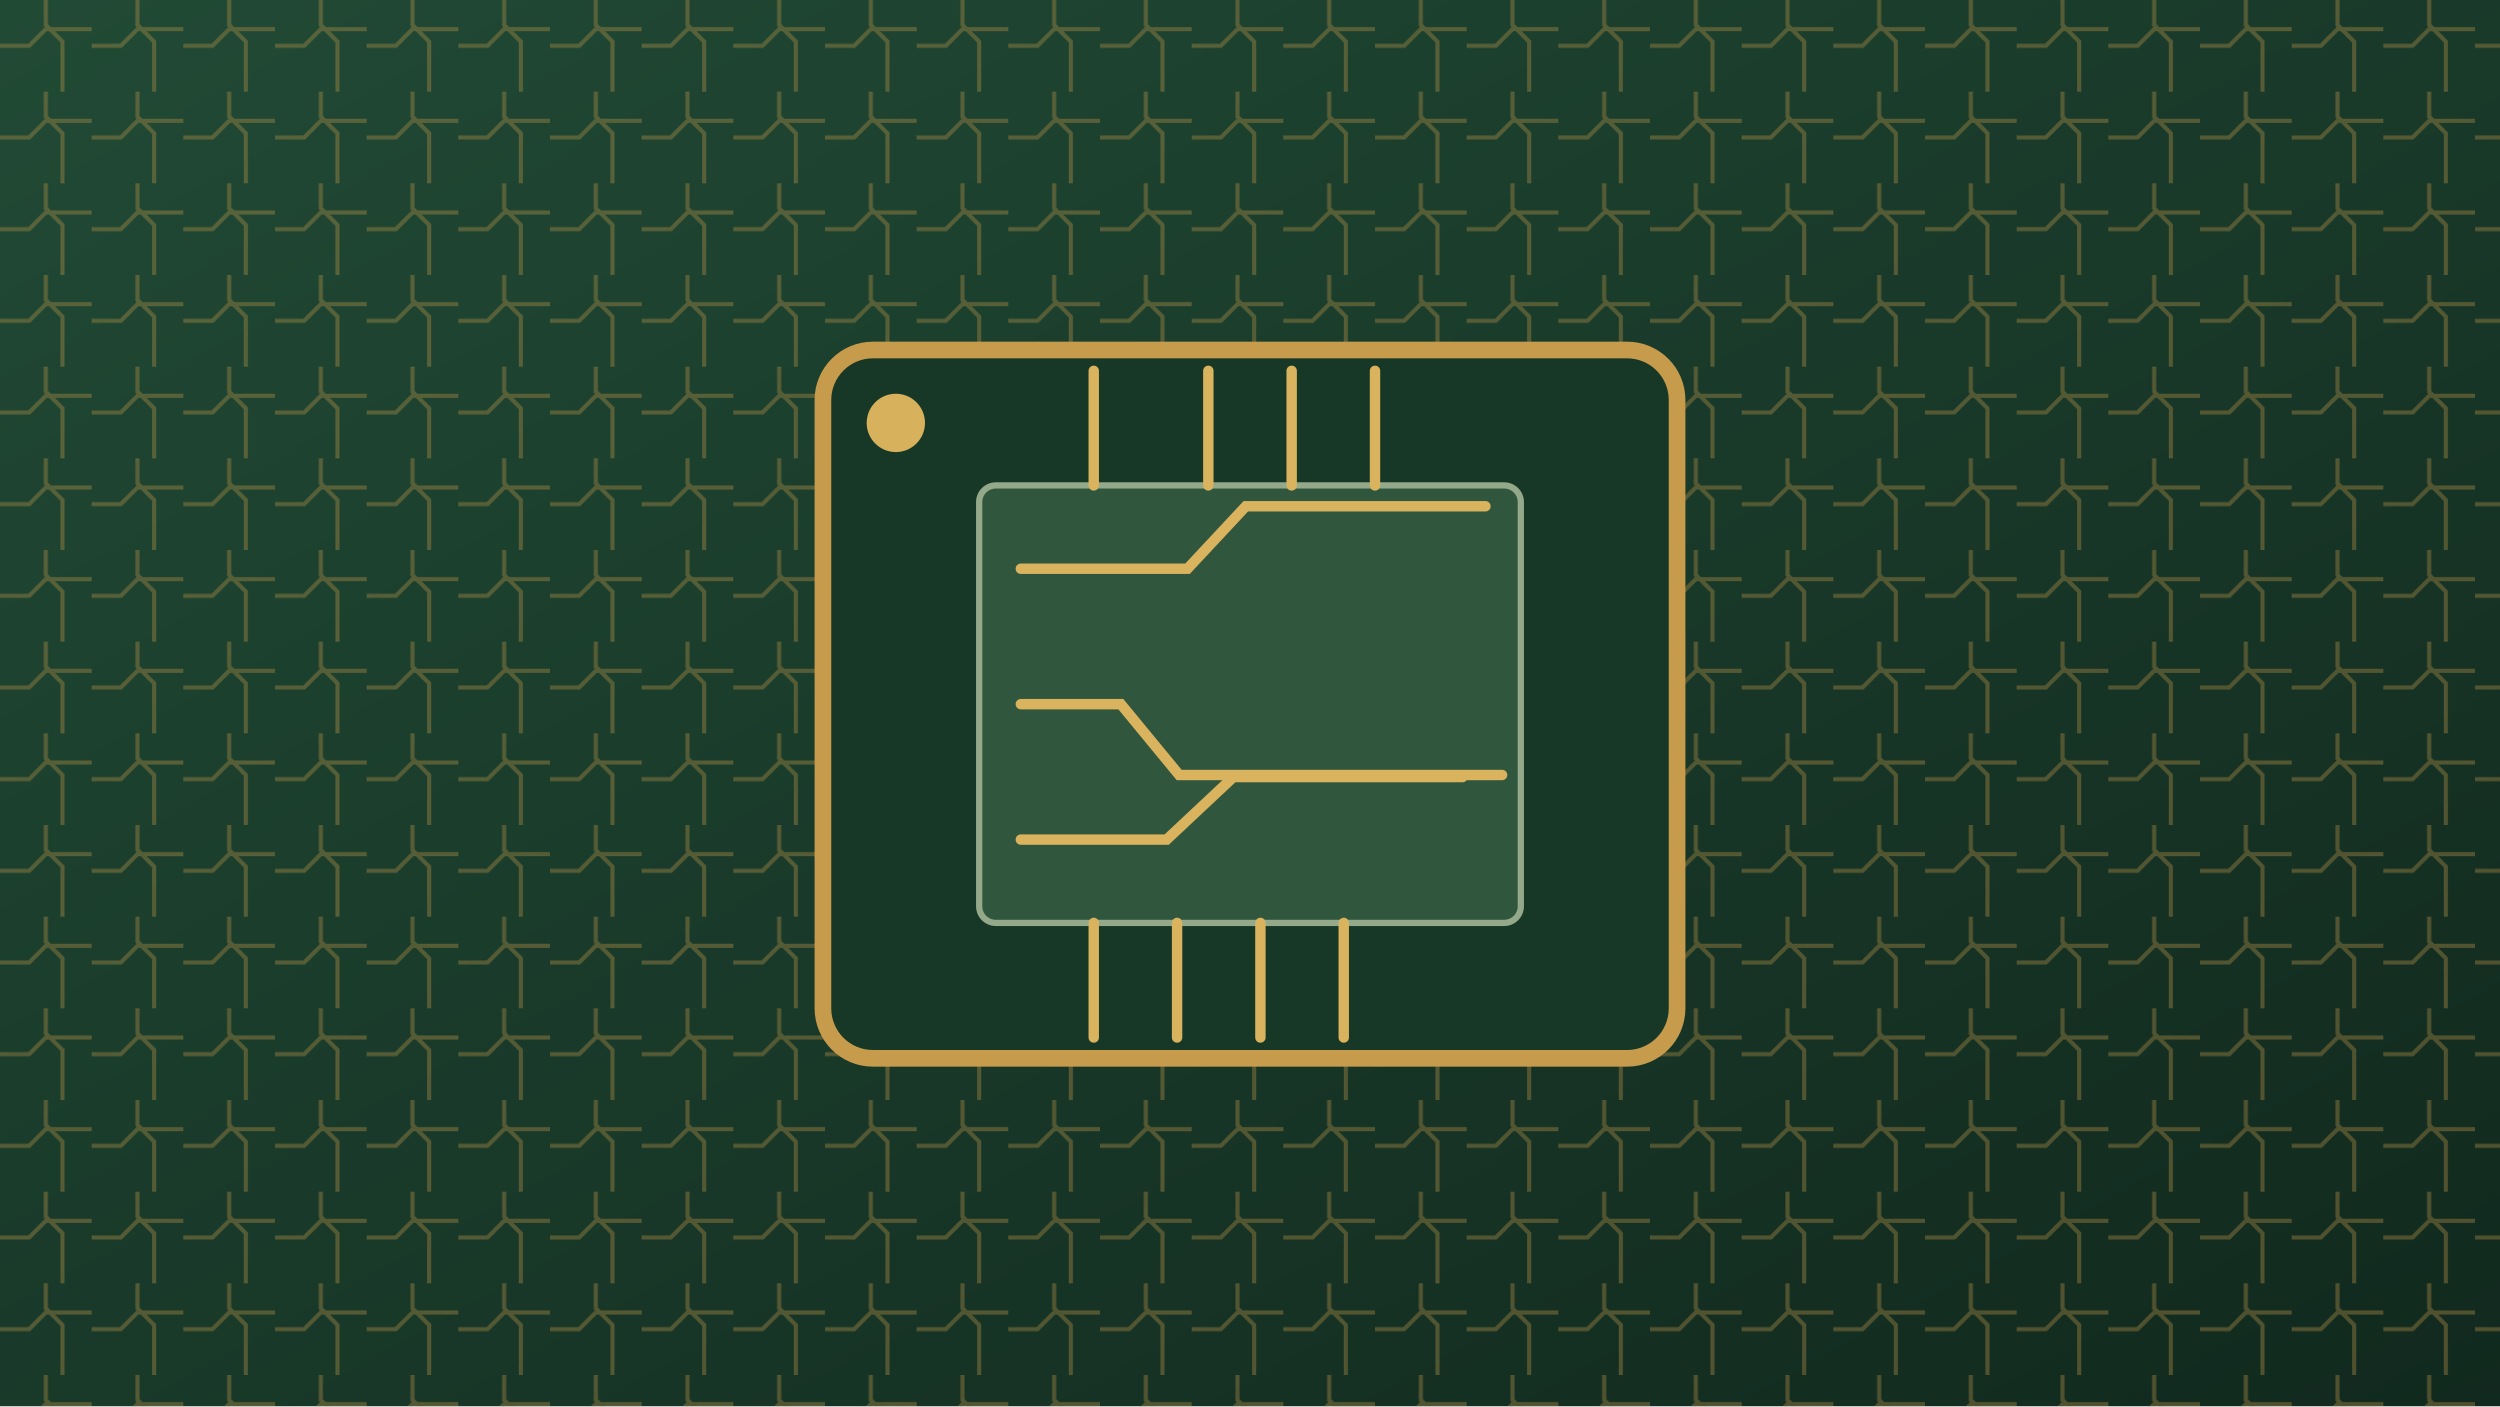
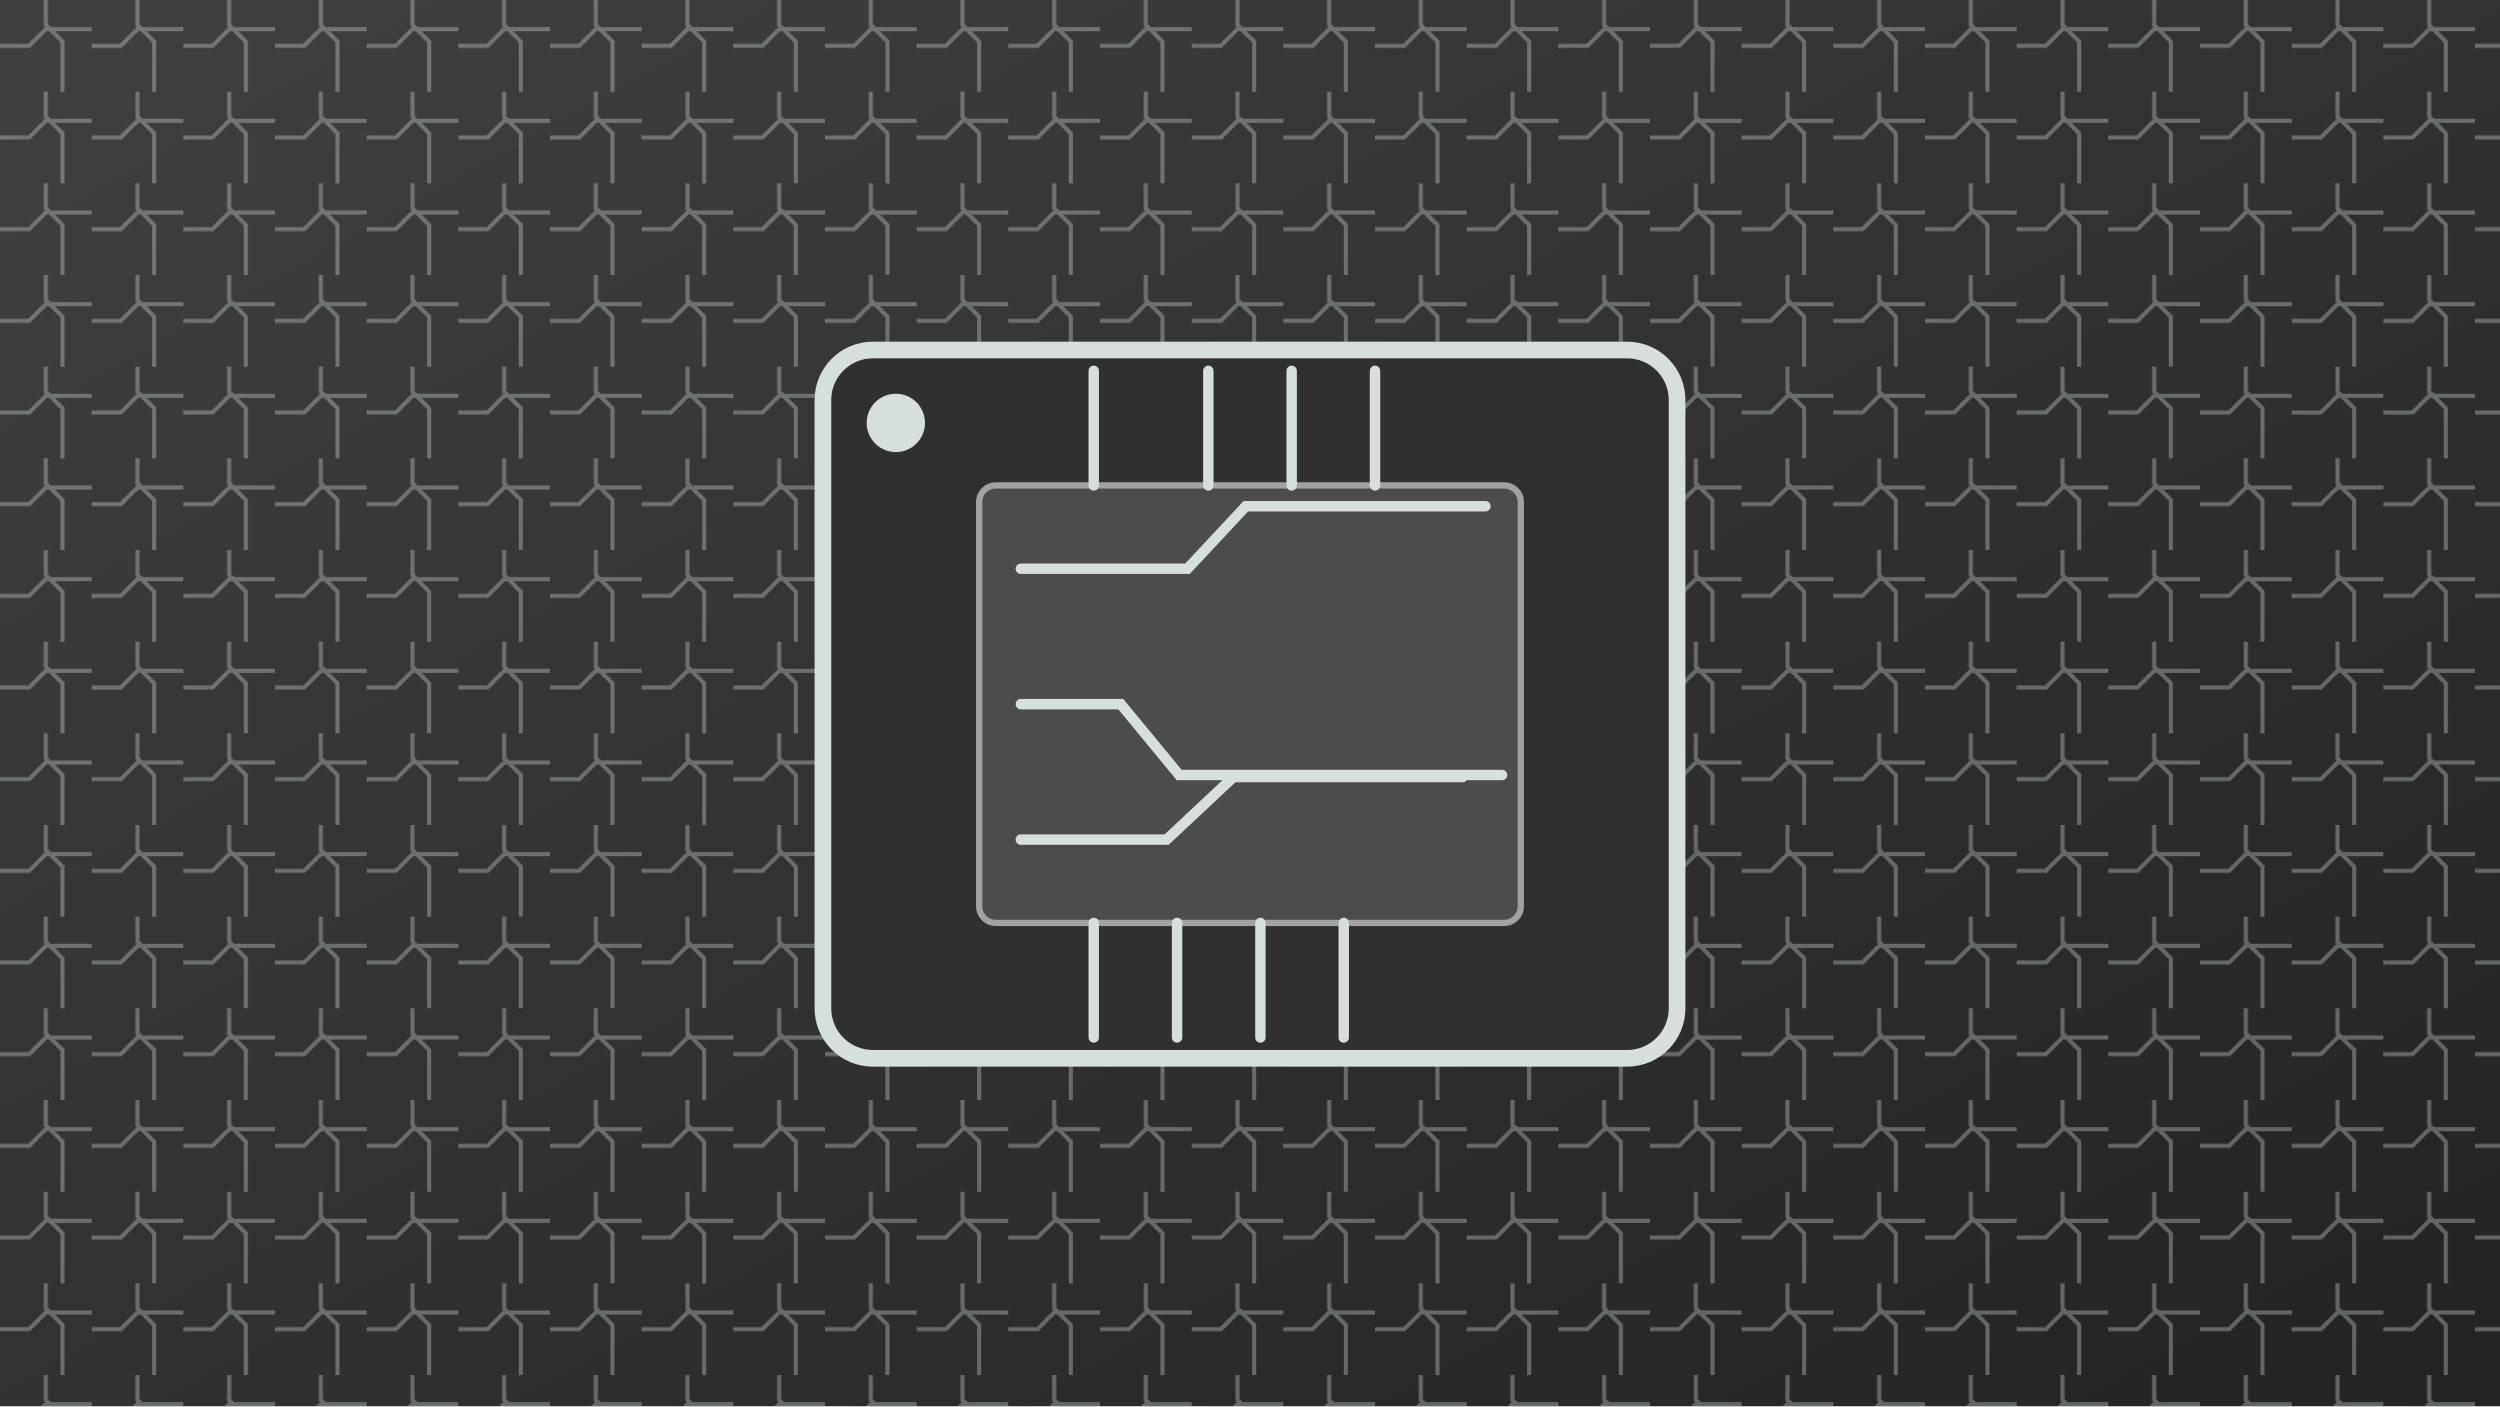
<svg xmlns="http://www.w3.org/2000/svg" viewBox="0 0 1200 675">
  <defs>
    <linearGradient id="g" x2="1" y2="1">
-       <stop stop-color="#214a35" />
-       <stop offset="1" stop-color="#11291e" />
+       <stop stop-color="#404040" />
+       <stop offset="1" stop-color="#232323" />
    </linearGradient>
    <pattern id="p" width="44" height="44" patternUnits="userSpaceOnUse">
-       <path d="M0 22h14l8-8h22M22 0v12l8 8v24" fill="none" stroke="#c79b4a" stroke-opacity=".34" stroke-width="2" />
+       <path d="M0 22h14l8-8h22M22 0v12l8 8v24" fill="none" stroke="#d5e0da" stroke-opacity=".34" stroke-width="2" />
    </pattern>
  </defs>
  <rect width="1200" height="675" fill="url(#g)" />
  <rect width="1200" height="675" fill="url(#p)" />
  <g transform="translate(600 338)" fill="none">
-     <rect x="-205" y="-170" width="410" height="340" rx="24" fill="#183827" stroke="#c69b4c" stroke-width="8" />
-     <rect x="-130" y="-105" width="260" height="210" rx="8" fill="#31563e" stroke="#93a989" stroke-width="3" />
-     <path d="M-110-65h80l28-30h115M-110 0h48l28 34h155M-110 65h70l32-30h110M-75-105v-55m55 55v-55m40 55v-55m40 55v-55M-75 105v55m40-55v55m40-55v55m40-55v55" stroke="#d9b35d" stroke-width="5" stroke-linecap="round" />
-     <circle cx="-170" cy="-135" r="14" fill="#d7b15b" />
+     <rect x="-205" y="-170" width="410" height="340" rx="24" fill="#303030" stroke="#d5e0da" stroke-width="8" />
+     <rect x="-130" y="-105" width="260" height="210" rx="8" fill="#4c4c4c" stroke="#a2a2a2" stroke-width="3" />
+     <path d="M-110-65h80l28-30h115M-110 0h48l28 34h155M-110 65h70l32-30h110M-75-105v-55m55 55v-55m40 55v-55m40 55v-55M-75 105v55m40-55v55m40-55v55m40-55v55" stroke="#d5e0da" stroke-width="5" stroke-linecap="round" />
+     <circle cx="-170" cy="-135" r="14" fill="#d5e0da" />
  </g>
</svg>
